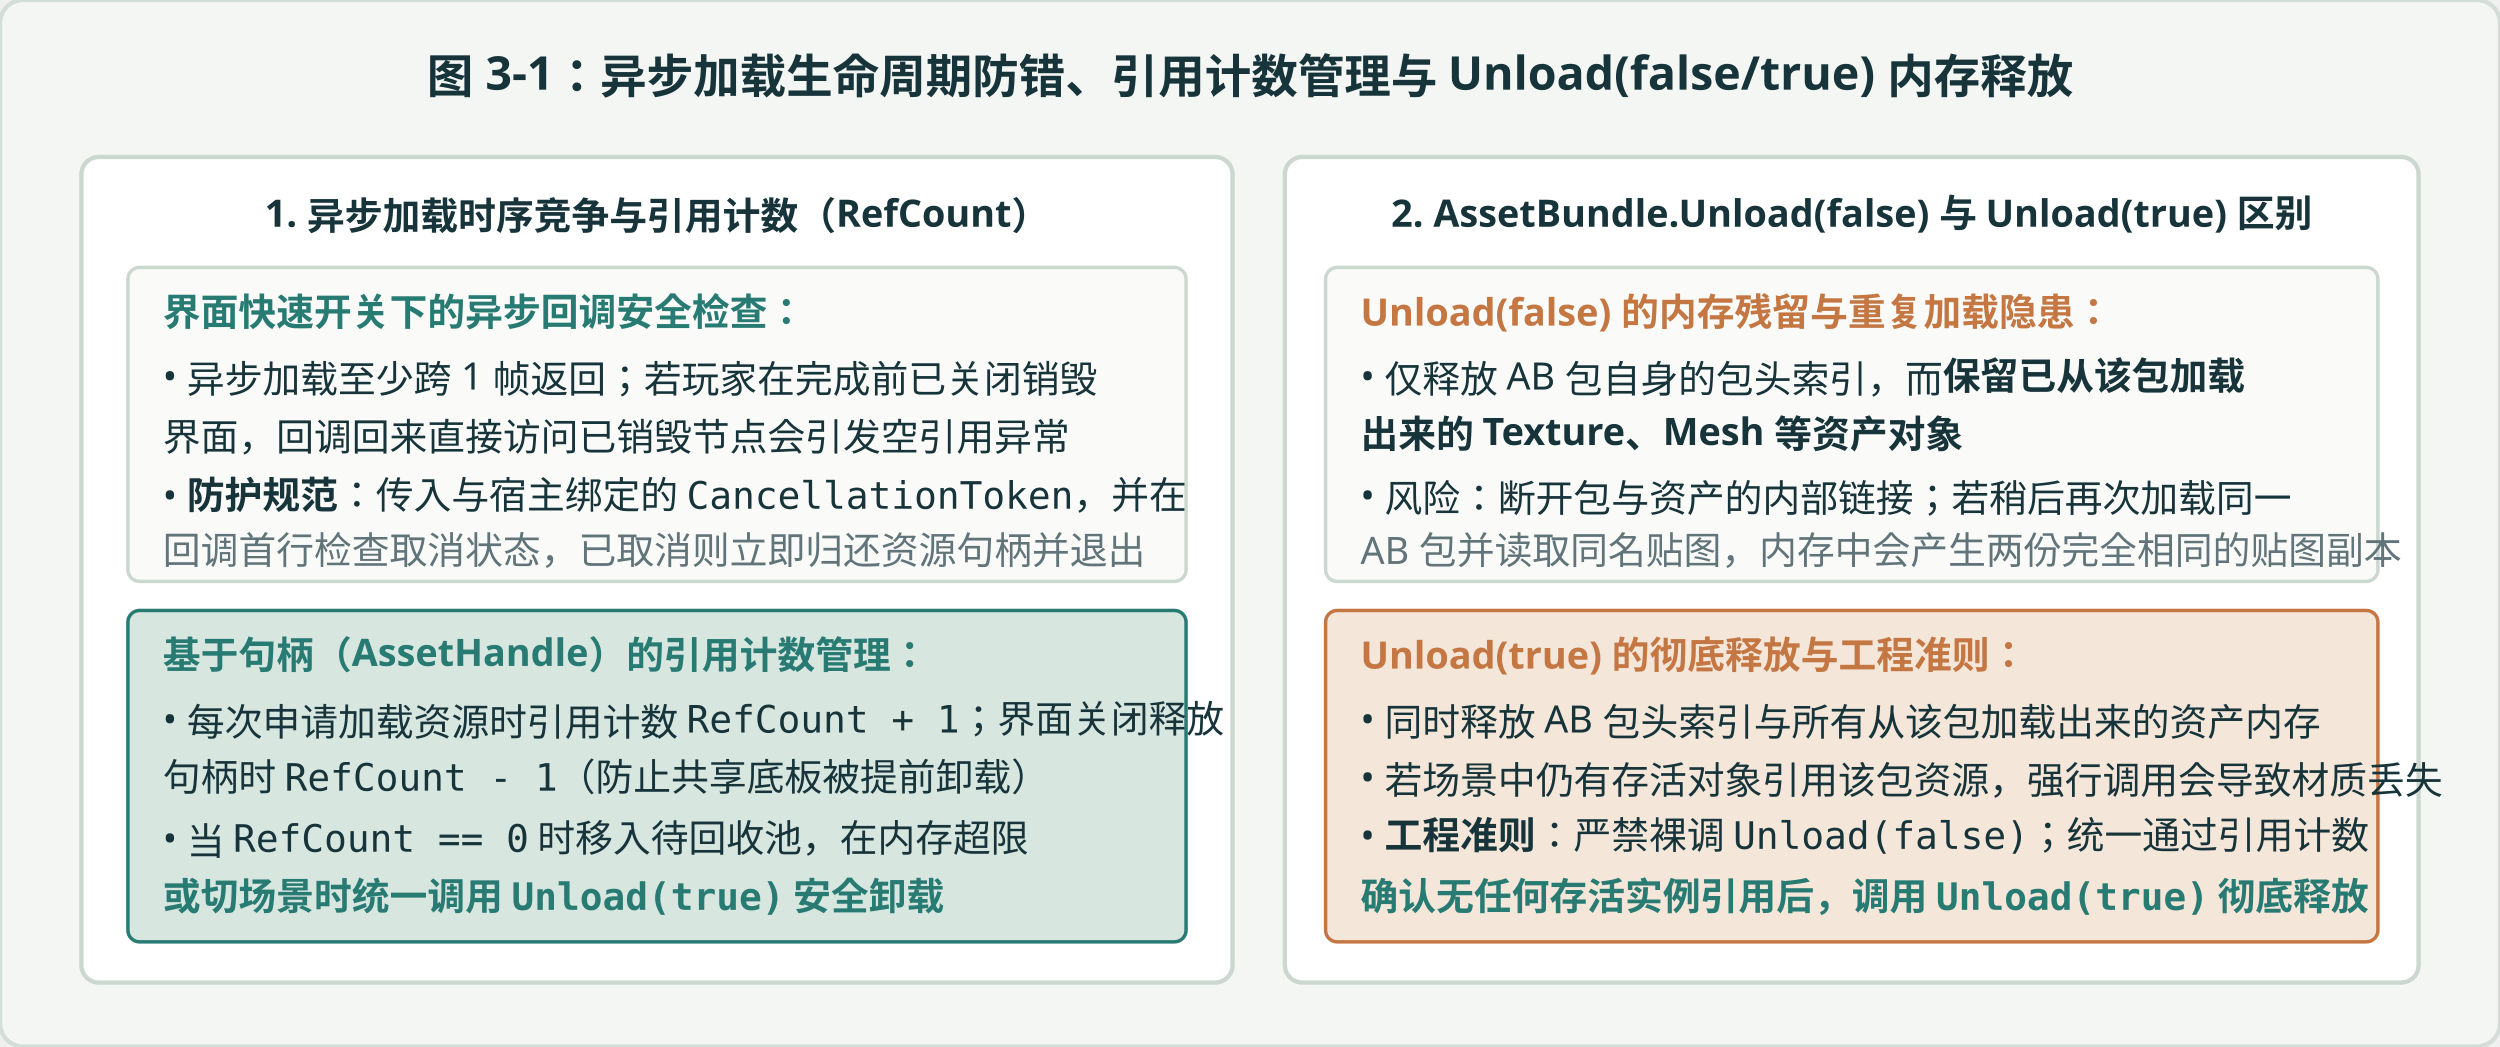
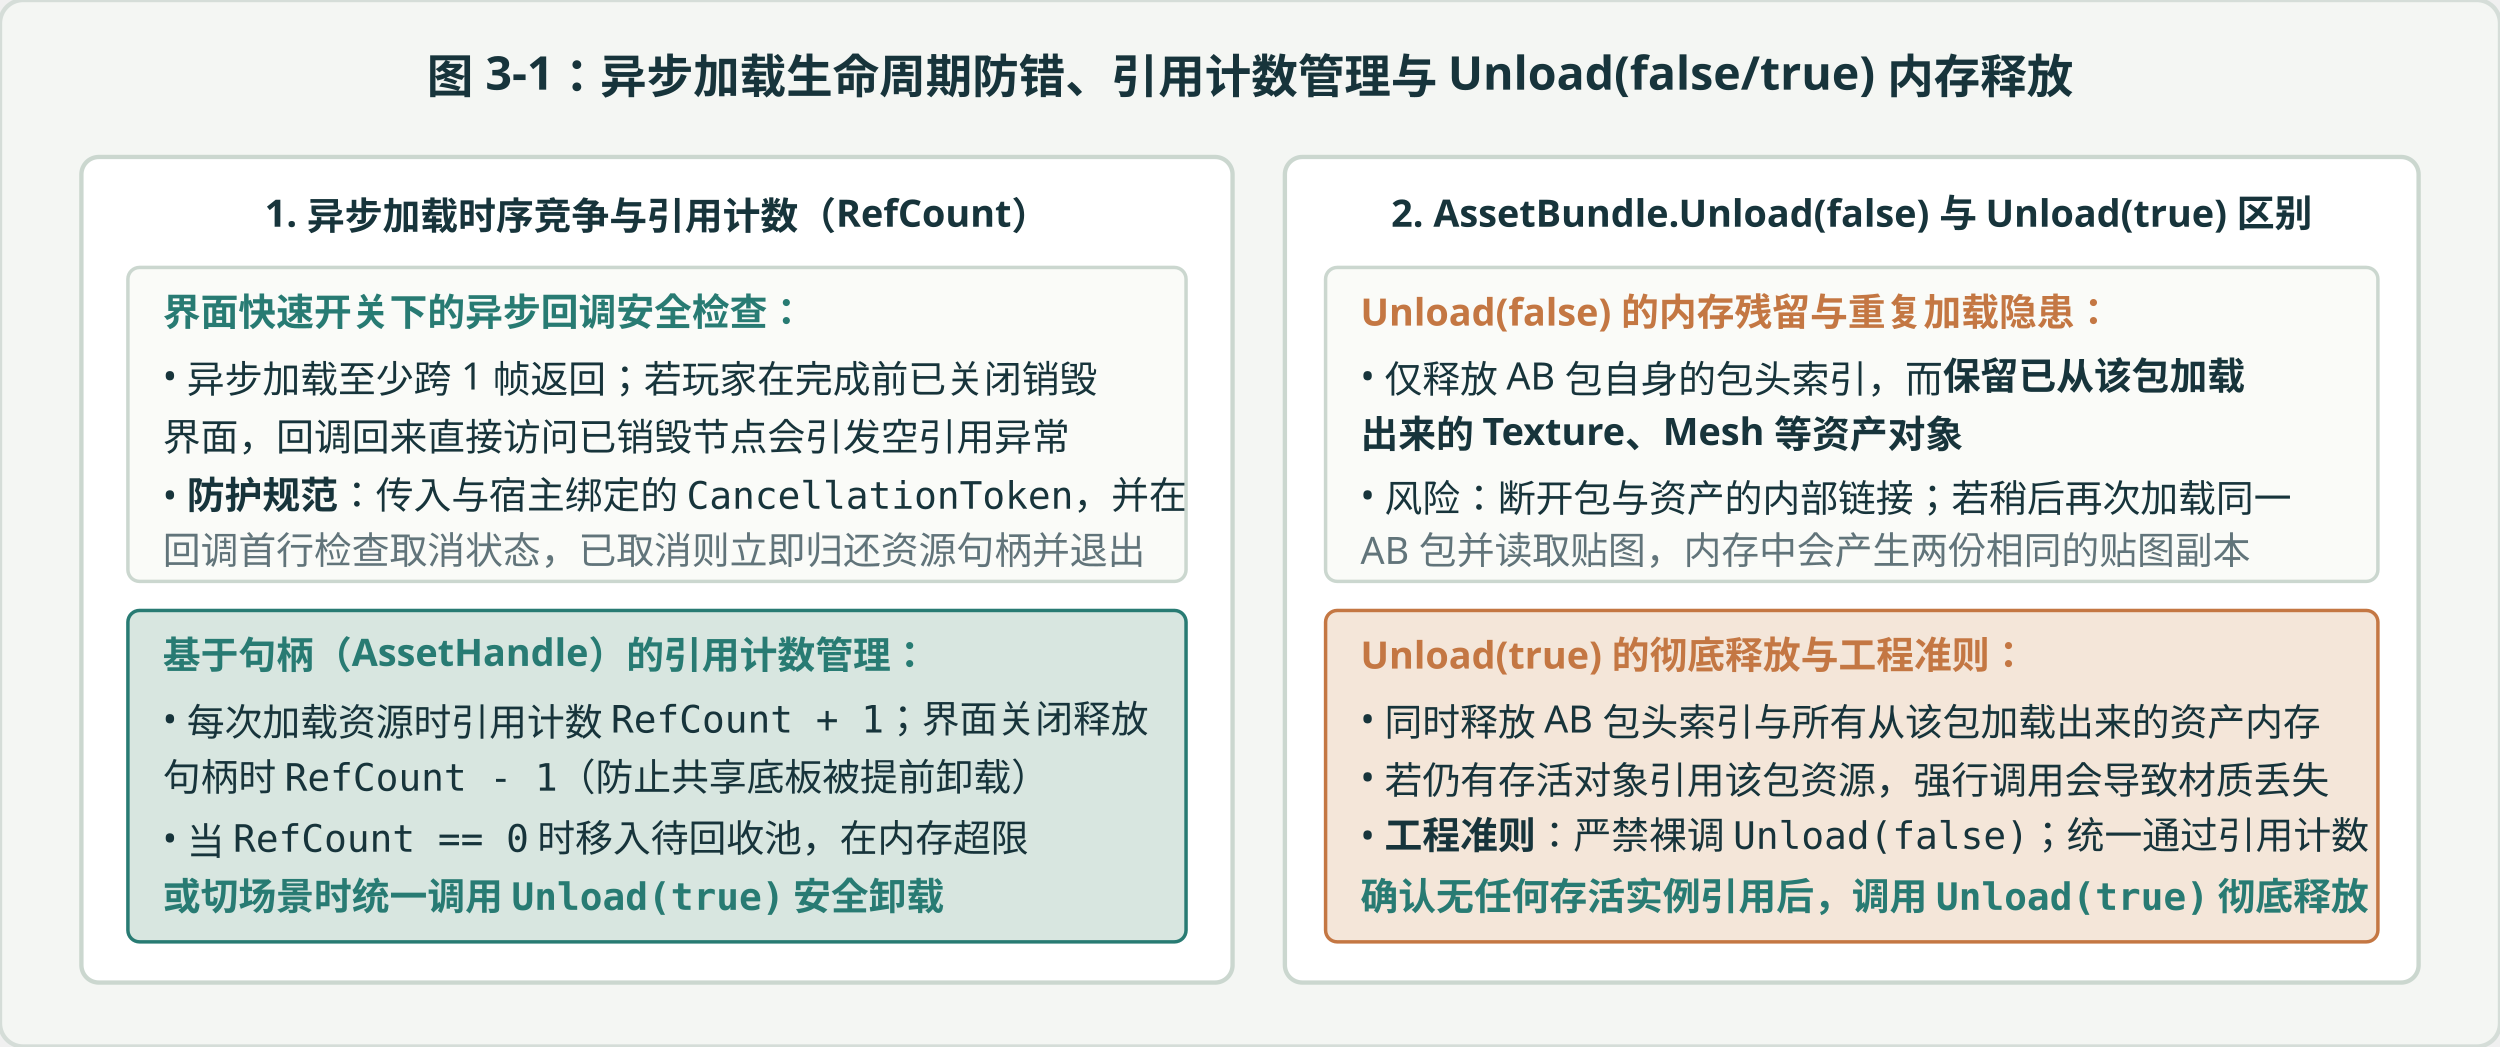
<svg xmlns="http://www.w3.org/2000/svg" viewBox="0 0 860 360" font-family="'Microsoft YaHei', 'Noto Sans SC', sans-serif">
  <rect width="860" height="360" rx="8" fill="#F4F6F3" stroke="#D5DDD8" stroke-width="1.5" />
  <text x="430" y="32" text-anchor="middle" font-size="16" font-weight="700" fill="#17343B">图 3-1：异步加载生命周期防错、引用计数管理与 Unload(false/true) 内存释放</text>
  <rect x="28" y="54" width="396" height="284" rx="6" fill="#FFFFFF" stroke="#CBD7CF" stroke-width="1.5" />
  <text x="226" y="78" text-anchor="middle" font-size="13" font-weight="700" fill="#17343B">1. 异步加载时序竞争与引用计数（RefCount）</text>
  <g font-size="13">
    <rect x="44" y="92" width="364" height="108" rx="4" fill="#FAFBF8" stroke="#CBD7CF" stroke-width="1.2" />
    <text x="56" y="112" fill="#287B73" font-weight="700">界面快速开关下的异步回调安全检查：</text>
    <text x="56" y="134" fill="#17343B">• 异步加载至少跨 1 帧返回；若玩家在完成前已关闭销毁</text>
    <text x="56" y="155" fill="#17343B">  界面，回调回来直接访问已销毁节点会引发空引用异常</text>
    <text x="56" y="175" fill="#17343B">• <tspan font-weight="700">防护规范</tspan>：传入与宿主绑定的 <tspan font-family="Consolas, monospace">CancellationToken</tspan>，并在</text>
    <text x="56" y="194" fill="#61747A">  回调首行检查取消状态，已取消则立即归还资源句柄并退出</text>
    <rect x="44" y="210" width="364" height="114" rx="4" fill="#D8E6E0" stroke="#287B73" stroke-width="1.2" />
    <text x="56" y="230" fill="#287B73" font-weight="700">基于句柄（AssetHandle）的引用计数管理：</text>
-     <text x="56" y="252" fill="#17343B">• 每次申请加载资源时引用计数 <tspan font-family="Consolas, monospace">RefCount + 1</tspan>；界面关闭释放</text>
+     <text x="56" y="252" fill="#17343B">• 每次加载资源时引用计数 <tspan font-family="Consolas, monospace">RefCount + 1</tspan>；界面关闭释放</text>
    <text x="56" y="272" fill="#17343B">  句柄时 <tspan font-family="Consolas, monospace">RefCount - 1</tspan>（防止共享底板被提前卸载）</text>
    <text x="56" y="293" fill="#17343B">• 当 <tspan font-family="Consolas, monospace">RefCount == 0</tspan> 时移入待回收池，在内存超限</text>
    <text x="56" y="313" fill="#287B73" font-weight="700">  或切场景时统一调用 <tspan font-family="Consolas, monospace">Unload(true)</tspan> 安全卸载</text>
  </g>
  <rect x="442" y="54" width="390" height="284" rx="6" fill="#FFFFFF" stroke="#CBD7CF" stroke-width="1.5" />
  <text x="637" y="78" text-anchor="middle" font-size="13" font-weight="700" fill="#17343B">2. AssetBundle.Unload(false) 与 Unload(true) 区别</text>
  <g font-size="13">
    <rect x="456" y="92" width="362" height="108" rx="4" fill="#FAFBF8" stroke="#CBD7CF" stroke-width="1.2" />
    <text x="468" y="112" fill="#C47743" font-weight="700">Unload(false) 的内存残留与重复加载隐患：</text>
    <text x="468" y="134" fill="#17343B">• 仅释放 AB 包自身的包头索引，而<tspan font-weight="700">保留已从该包加载</tspan>
    </text>
    <text x="468" y="154" fill="#17343B">
      <tspan font-weight="700">出来的 Texture、Mesh 等资产对象</tspan>
    </text>
    <text x="468" y="175" fill="#17343B">• 风险：断开包与资产的内部链接；若稍后再次加载同一</text>
-     <text x="468" y="194" fill="#61747A">  AB 包并读取同名贴图，内存中会产生两份完全相同的贴图副本</text>
+     <text x="468" y="194" fill="#61747A">  AB 包并读取贴图，内存中会产生两份相同的贴图副本</text>
    <rect x="456" y="210" width="362" height="114" rx="4" fill="#F4E6D9" stroke="#C47743" stroke-width="1.2" />
    <text x="468" y="230" fill="#C47743" font-weight="700">Unload(true) 的彻底释放与工程准则：</text>
    <text x="468" y="252" fill="#17343B">• 同时释放 AB 包头索引与所有从该包加载出来的资产内存</text>
-     <text x="468" y="272" fill="#17343B">• 若场景中仍有存活对象引用该包资源，强行调用会导致材质丢失</text>
+     <text x="468" y="272" fill="#17343B">• 若仍有存活对象引用该包资源，强行调用会导致材质丢失</text>
    <text x="468" y="292" fill="#17343B">• <tspan font-weight="700">工程准则</tspan>：严禁裸调 <tspan font-family="Consolas, monospace">Unload(false)</tspan>；统一通过引用计数</text>
    <text x="468" y="313" fill="#287B73" font-weight="700">  确认无任何存活实例引用后，调用 <tspan font-family="Consolas, monospace">Unload(true)</tspan> 彻底释放</text>
  </g>
</svg>
